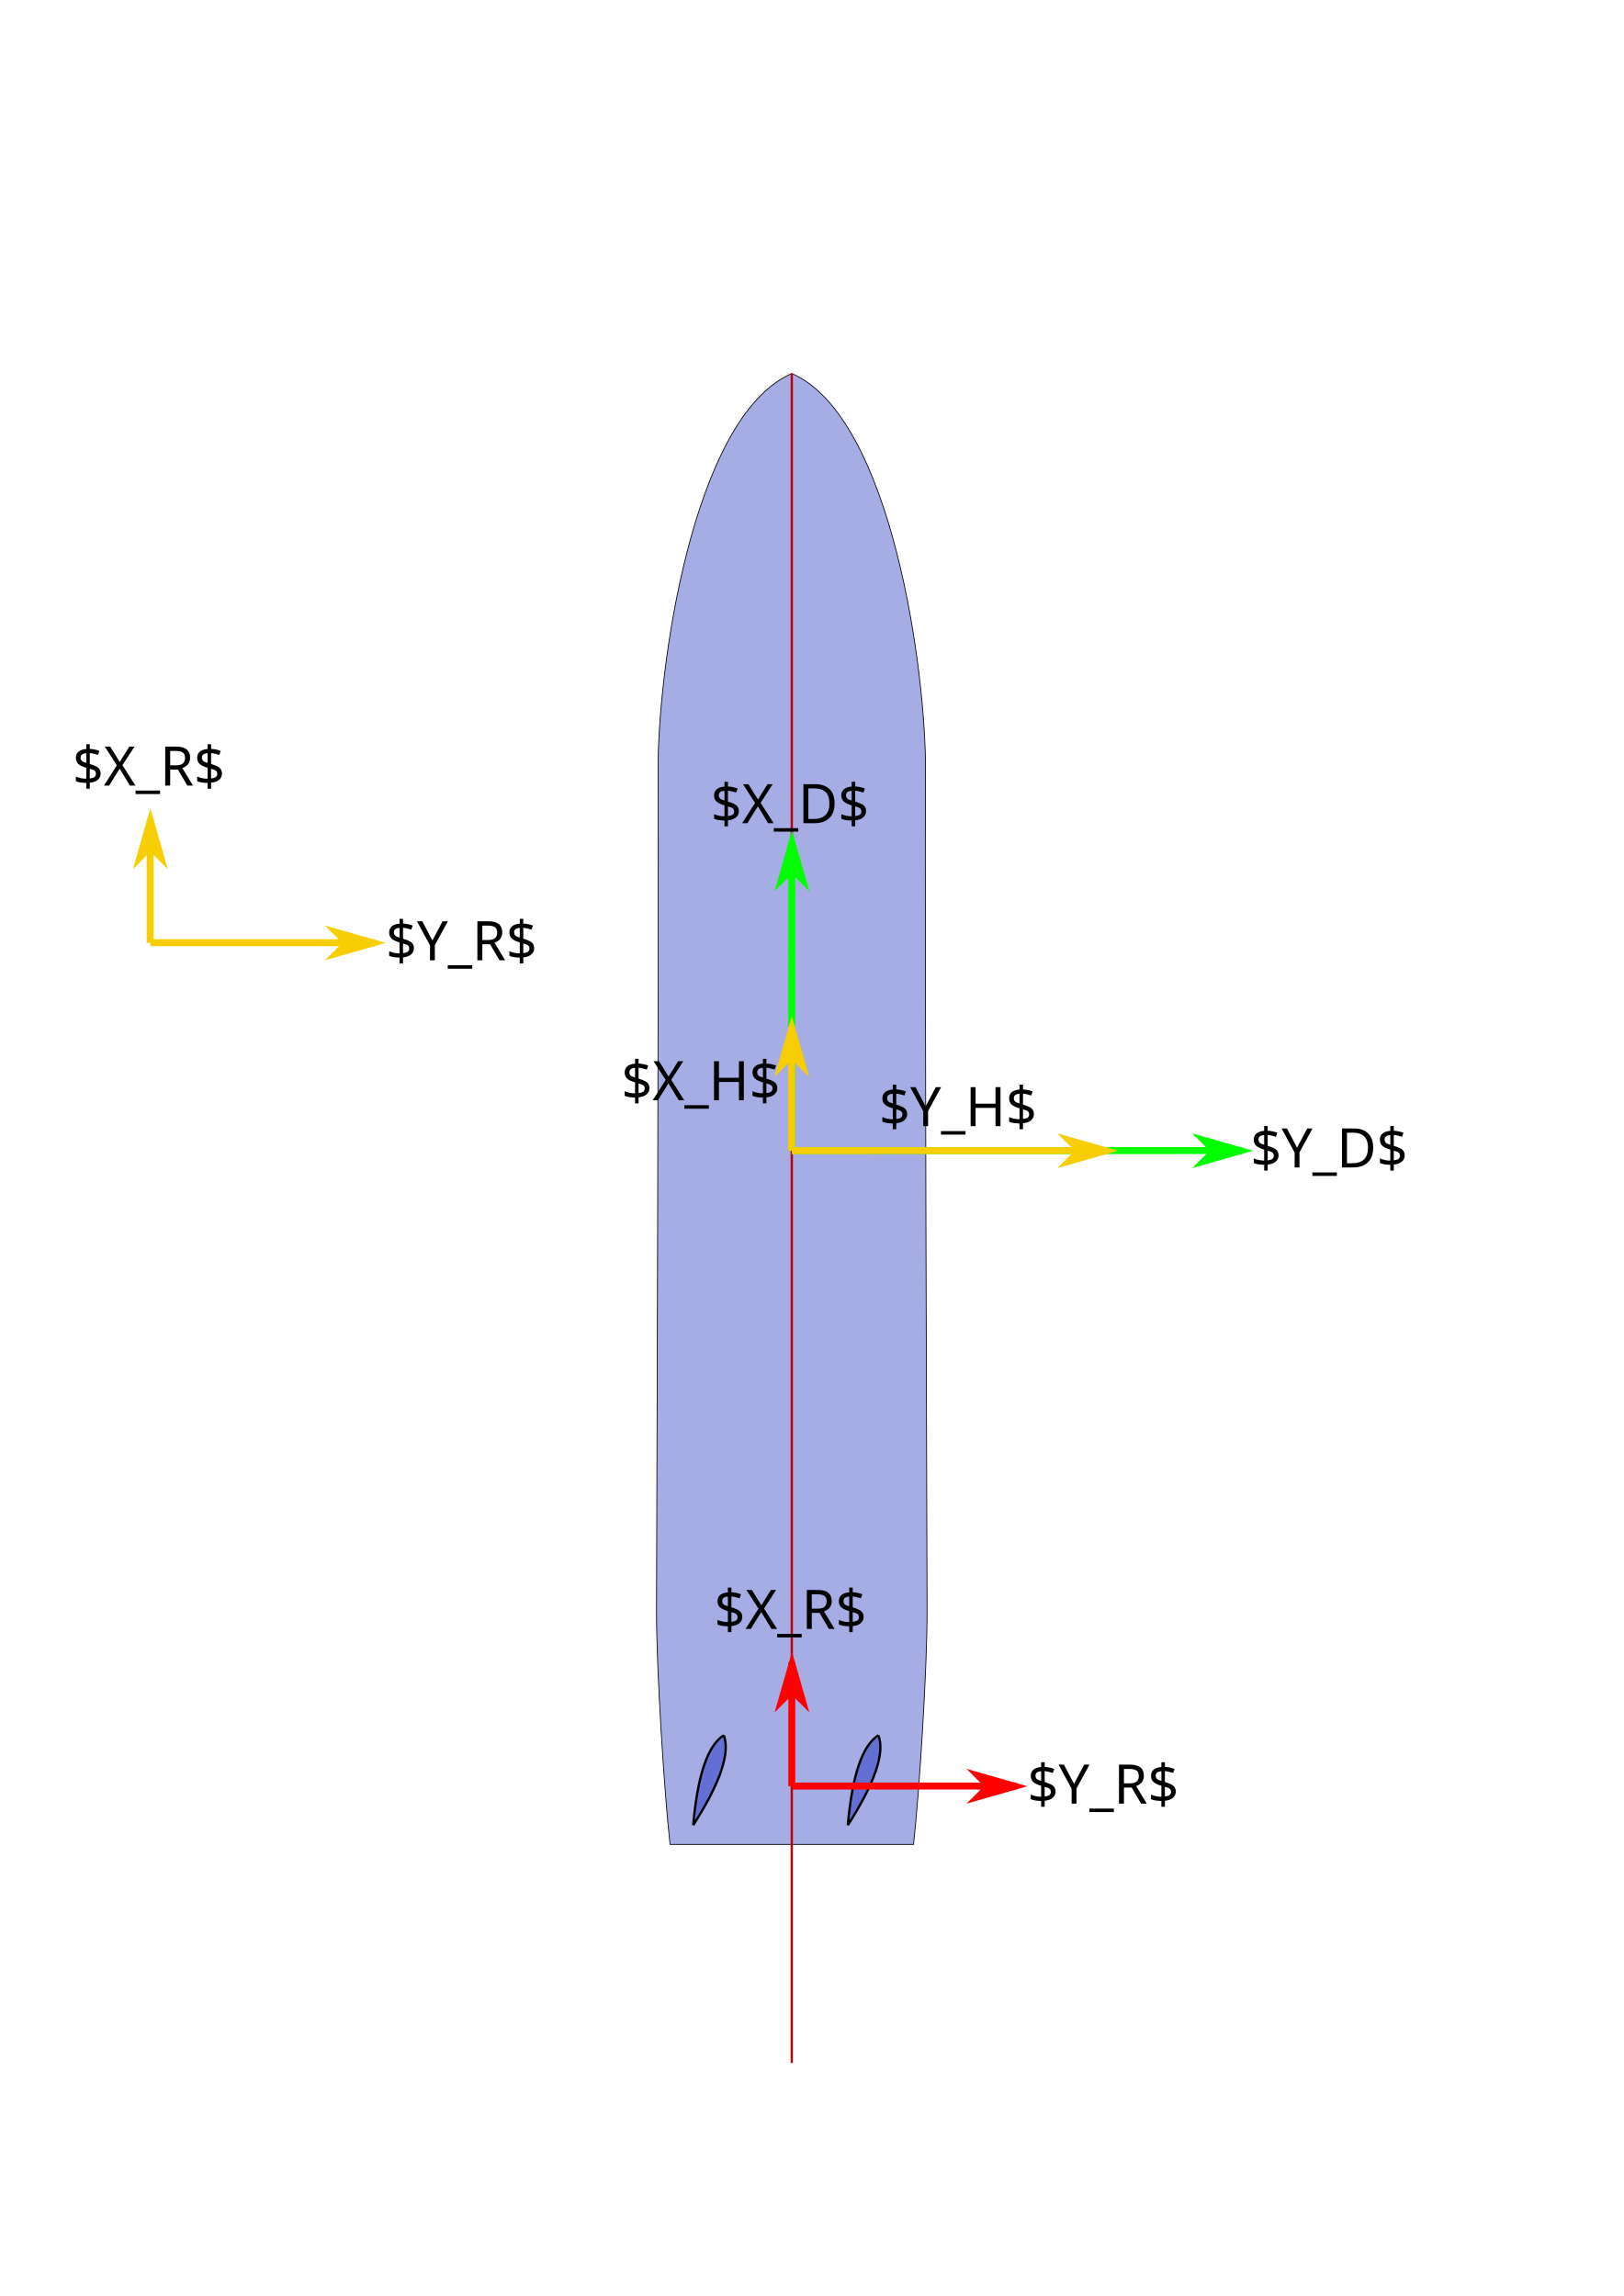
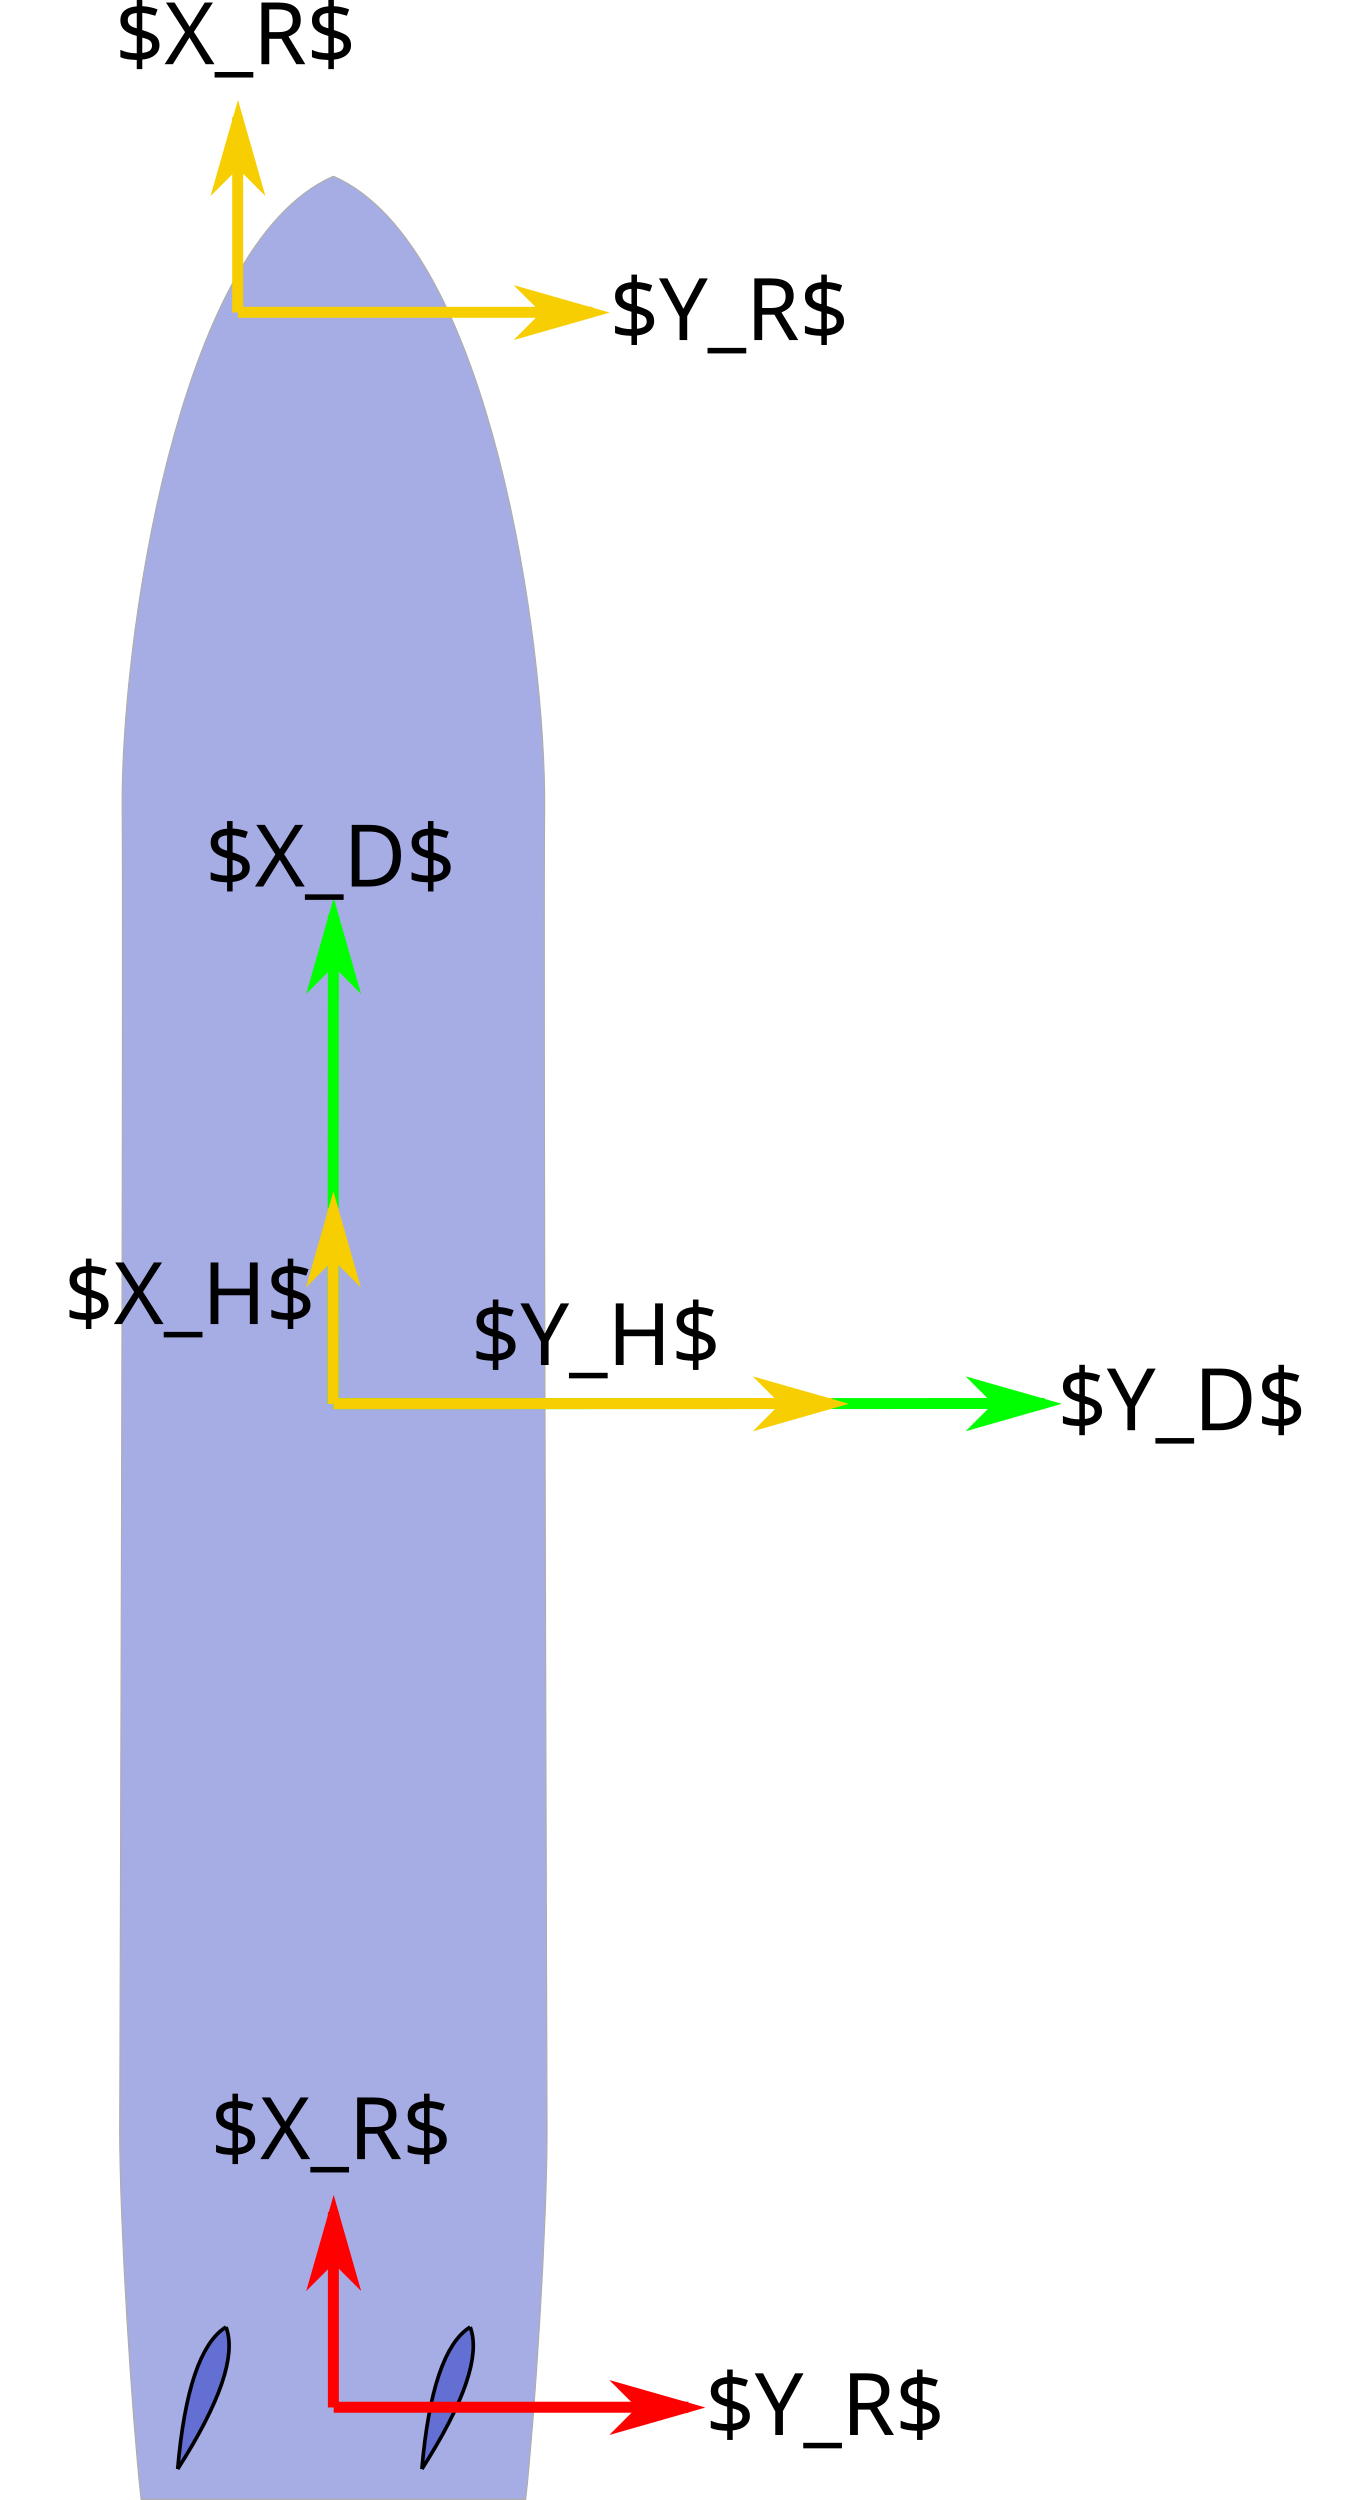
- <svg xmlns="http://www.w3.org/2000/svg" width="210mm" height="297mm" viewBox="0 0 210 297" version="1.1" id="svg5" xml:space="preserve">
+ <svg xmlns="http://www.w3.org/2000/svg" width="160mm" height="297mm" viewBox="0 0 160 297" version="1.1" id="svg5" xml:space="preserve">
  <defs id="defs2">
    <rect x="410.356" y="703.464" width="82.898" height="63.095" id="rect2929" />
    <rect x="166.453" y="700.889" width="81.197" height="44.333" id="rect11198" />
    <rect x="122.669" y="504.307" width="65.423" height="73.549" id="rect11068" />
    <rect x="410.356" y="703.464" width="82.898" height="63.095" id="rect3683" />
    <rect x="410.356" y="703.464" width="82.898" height="63.095" id="rect3738" />
    <rect x="410.356" y="703.464" width="82.898" height="63.095" id="rect3762" />
    <rect x="410.356" y="703.464" width="82.898" height="63.095" id="rect6978" />
    <rect x="410.356" y="703.464" width="82.898" height="63.095" id="rect8227" />
    <marker style="overflow:visible" id="Arrow1L" refX="4.696" refY="-0.027" orient="auto-start-reverse" markerWidth="8.75" markerHeight="5" viewBox="0 0 8.75 5" preserveAspectRatio="xMidYMid">
      <path style="fill:context-stroke;fill-rule:evenodd;stroke:none" d="M 0,0 5,-5 -12.5,0 5,5 Z" id="arrow1L" transform="scale(-0.5)" />
    </marker>
    <marker style="overflow:visible" id="Arrow1L-2" refX="4.696" refY="-0.027" orient="auto-start-reverse" markerWidth="8.75" markerHeight="5" viewBox="0 0 8.75 5" preserveAspectRatio="xMidYMid">
      <path style="fill:context-stroke;fill-rule:evenodd;stroke:none" d="M 0,0 5,-5 -12.5,0 5,5 Z" id="arrow1L-3" transform="scale(-0.5)" />
    </marker>
    <marker style="overflow:visible" id="Arrow1L-2-9" refX="4.696" refY="-0.027" orient="auto-start-reverse" markerWidth="8.75" markerHeight="5" viewBox="0 0 8.75 5" preserveAspectRatio="xMidYMid">
      <path style="fill:context-stroke;fill-rule:evenodd;stroke:none" d="M 0,0 5,-5 -12.5,0 5,5 Z" id="arrow1L-3-2" transform="scale(-0.5)" />
    </marker>
  </defs>
  <g id="layer1" style="display:inline">
-     <g id="g555">
-       <a id="a4772" style="stroke:#000000;stroke-opacity:1;fill:#7781d7;fill-opacity:0.652">
-         <path id="path1055" style="display:inline;fill:#7781d7;fill-opacity:0.652;stroke:#000000;stroke-width:0.1;stroke-linejoin:round;paint-order:markers fill stroke;stroke-opacity:1" d="m 84.909,208.336 c -0.014,7.599 1.001,23.553 1.75,30.249 h 15.747 15.747 c 0.749,-6.696 1.764,-22.65 1.75,-30.249 0,0 -0.322,-95.214 -0.2,-108.291 0.122,-13.077 -4.373,-46.129 -17.297,-51.729 -12.924,5.599 -17.419,38.652 -17.297,51.729 0.122,13.077 -0.2,108.291 -0.2,108.291 z" />
+     <g id="g555" transform="matrix(1.450481,0,0,1.450481,-108.9317,-49.13633)">
+       <a id="a4772" style="fill:#7781d7;fill-opacity:0.652;stroke:#adadad;stroke-opacity:1">
+         <path id="path1055" style="display:inline;fill:#7781d7;fill-opacity:0.652;stroke:#adadad;stroke-width:0.1;stroke-linejoin:round;stroke-opacity:1;paint-order:markers fill stroke" d="m 84.909,208.336 c -0.014,7.599 1.001,23.553 1.75,30.249 h 15.747 15.747 c 0.749,-6.696 1.764,-22.65 1.75,-30.249 0,0 -0.322,-95.214 -0.2,-108.291 0.122,-13.077 -4.373,-46.129 -17.297,-51.729 -12.924,5.599 -17.419,38.652 -17.297,51.729 0.122,13.077 -0.2,108.291 -0.2,108.291 z" />
      </a>
      <g id="g2726" transform="rotate(20,97.86245,269.0933)">
        <path id="path7777-0" style="display:inline;fill:#404ec7;fill-opacity:0.652;stroke:#000000;stroke-width:0.3;stroke-linejoin:round;stroke-dasharray:none;stroke-opacity:1" d="m 97.398,221.773 c 1.607,1.876 1.66,6.021 0.261,12.286 m -0.261,-12.286 c -1.526,1.942 -1.403,6.085 0.261,12.286" />
      </g>
      <g id="g2726-3" transform="rotate(20,87.86245,212.3805)" style="display:inline">
        <path id="path7777-0-5" style="display:inline;fill:#404ec7;fill-opacity:0.652;stroke:#000000;stroke-width:0.3;stroke-linejoin:round;stroke-dasharray:none;stroke-opacity:1" d="m 97.398,221.773 c 1.607,1.876 1.66,6.021 0.261,12.286 m -0.261,-12.286 c -1.526,1.942 -1.403,6.085 0.261,12.286" />
      </g>
-       <path style="display:inline;fill:#5a63fe;fill-opacity:1;stroke:#b90303;stroke-width:0.3;stroke-linejoin:round;stroke-dasharray:none;stroke-opacity:1;paint-order:markers fill stroke" d="M 102.406,48.317 V 266.857" id="path5693" />
+       <path style="display:none;fill:#5a63fe;fill-opacity:1;stroke:#b90303;stroke-width:0.3;stroke-linejoin:round;stroke-dasharray:none;stroke-opacity:1;paint-order:markers fill stroke" d="M 102.406,48.317 V 243.94" id="path5693" />
    </g>
    <g id="global_reference_frame" style="display:none" transform="translate(44.74468,-9.939022)">
      <path style="display:inline;fill:#000000;fill-opacity:0.652;stroke:#000000;stroke-width:0.5;stroke-linejoin:round;stroke-dasharray:none;stroke-opacity:1;marker-start:url(#Arrow1L-2)" d="m 57.661,106.229 v 52.551" id="path238" />
      <path style="display:inline;fill:#000000;fill-opacity:0.652;stroke:#000000;stroke-width:0.5;stroke-linejoin:round;stroke-dasharray:none;stroke-opacity:1;marker-start:url(#Arrow1L-2-9)" d="M 124.42,158.767 H 57.675" id="path238-7" />
    </g>
-     <g id="g6104">
-       <path style="display:inline;fill:#94952d;fill-opacity:0.652;stroke:#ff0001;stroke-width:0.9;stroke-linejoin:round;stroke-dasharray:none;stroke-opacity:1;marker-start:url(#Arrow1L)" d="m 102.406,215.044 0,16.015" id="V" />
+     <g id="g6104" transform="matrix(1.450481,0,0,1.450481,-108.9317,-49.13633)">
+       <path style="display:inline;fill:#94952d;fill-opacity:0.652;stroke:#ff0001;stroke-width:0.9;stroke-linejoin:round;stroke-dasharray:none;stroke-opacity:1;marker-start:url(#Arrow1L)" d="m 102.406,215.044 v 16.015" id="V" />
      <text xml:space="preserve" style="font-size:7.056px;line-height:1.5;font-family:'Baskerville Old Face';-inkscape-font-specification:'Baskerville Old Face, Normal';display:inline;fill:#000000;fill-opacity:1;stroke:none;stroke-width:0.3;stroke-linejoin:round;stroke-dasharray:none;stroke-opacity:1;paint-order:markers fill stroke" x="92.36" y="210.716" id="text5983">
        <tspan style="fill:#000000;fill-opacity:1;stroke:none;stroke-width:0.3" x="92.36" y="210.716" id="tspan6035">$X_R$</tspan>
      </text>
    </g>
-     <g id="g6276" transform="rotate(90,102.43,231.0596)">
-       <path style="display:inline;fill:#94952d;fill-opacity:0.652;stroke:#ff0001;stroke-width:0.9;stroke-linejoin:round;stroke-dasharray:none;stroke-opacity:1;marker-start:url(#Arrow1L)" d="m 102.406,202.01 0,29.049" id="path6270" />
+     <g id="g6276" transform="matrix(0,1.450481,-1.450481,0,374.7886,137.4385)">
+       <path style="display:inline;fill:#94952d;fill-opacity:0.652;stroke:#ff0001;stroke-width:0.9;stroke-linejoin:round;stroke-dasharray:none;stroke-opacity:1;marker-start:url(#Arrow1L)" d="m 102.406,202.01 v 29.049" id="path6270" />
      <text xml:space="preserve" style="font-size:7.056px;line-height:1.5;font-family:'Baskerville Old Face';-inkscape-font-specification:'Baskerville Old Face, Normal';display:inline;fill:#000000;fill-opacity:1;stroke:none;stroke-width:0.3;stroke-linejoin:round;stroke-dasharray:none;stroke-opacity:1;paint-order:markers fill stroke" x="-200.612" y="104.68" id="text6274" transform="rotate(-90)">
        <tspan style="fill:#000000;fill-opacity:1;stroke:none;stroke-width:0.3" x="-200.612" y="104.68" id="tspan6272">$Y_R$</tspan>
      </text>
    </g>
-     <g id="g6460" transform="rotate(90,115.4845,135.0222)">
+     <g id="g6460" transform="matrix(0,1.450481,-1.450481,0,363.4185,-111.4389)">
      <g id="g6477">
        <path style="display:inline;fill:#94952d;fill-opacity:0.652;stroke:#f6ce01;stroke-width:0.9;stroke-linejoin:round;stroke-dasharray:none;stroke-opacity:1;marker-start:url(#Arrow1L)" d="m 102.406,202.01 v 29.049" id="path6454" />
        <text xml:space="preserve" style="font-size:7.056px;line-height:1.5;font-family:'Baskerville Old Face';-inkscape-font-specification:'Baskerville Old Face, Normal';display:inline;fill:#000000;fill-opacity:1;stroke:none;stroke-width:0.3;stroke-linejoin:round;stroke-dasharray:none;stroke-opacity:1;paint-order:markers fill stroke" x="-200.612" y="104.68" id="text6458" transform="rotate(-90)">
          <tspan style="fill:#000000;fill-opacity:1;stroke:none;stroke-width:0.3" x="-200.612" y="104.68" id="tspan6456">$Y_R$</tspan>
        </text>
      </g>
      <g id="g6468" style="display:inline" transform="rotate(-90,102.43,231.0596)">
        <path style="display:inline;fill:#94952d;fill-opacity:0.652;stroke:#f6ce01;stroke-width:0.9;stroke-linejoin:round;stroke-dasharray:none;stroke-opacity:1;marker-start:url(#Arrow1L)" d="m 102.406,215.044 v 16.015" id="path6462" />
        <text xml:space="preserve" style="font-size:7.056px;line-height:1.5;font-family:'Baskerville Old Face';-inkscape-font-specification:'Baskerville Old Face, Normal';display:inline;fill:#000000;fill-opacity:1;stroke:none;stroke-width:0.3;stroke-linejoin:round;stroke-dasharray:none;stroke-opacity:1;paint-order:markers fill stroke" x="92.36" y="210.716" id="text6466">
          <tspan style="fill:#000000;fill-opacity:1;stroke:none;stroke-width:0.3" x="92.36" y="210.716" id="tspan6464">$X_R$</tspan>
        </text>
      </g>
    </g>
-     <g id="g6568" transform="rotate(90,143.5152,189.9504)">
+     <g id="g6568" transform="matrix(0,1.450481,-1.450481,0,374.7538,18.21703)">
      <g id="g6558">
        <path style="display:inline;fill:#94952d;fill-opacity:0.652;stroke:#00ff01;stroke-width:0.9;stroke-linejoin:round;stroke-dasharray:none;stroke-opacity:1;marker-start:url(#Arrow1L)" d="m 102.393,172.806 0.013,58.254" id="path6552" />
        <text xml:space="preserve" style="font-size:7.056px;line-height:1.5;font-family:'Baskerville Old Face';-inkscape-font-specification:'Baskerville Old Face, Normal';display:inline;fill:#000000;fill-opacity:1;stroke:none;stroke-width:0.3;stroke-linejoin:round;stroke-dasharray:none;stroke-opacity:1;paint-order:markers fill stroke" x="-171.745" y="104.582" id="text6556" transform="rotate(-90)">
          <tspan style="fill:#000000;fill-opacity:1;stroke:none;stroke-width:0.3" x="-171.745" y="104.582" id="tspan6554">$Y_D$</tspan>
        </text>
      </g>
      <g id="g6566" style="display:inline" transform="rotate(-90,102.43,231.0596)">
        <path style="display:inline;fill:#00952d;fill-opacity:0.652;stroke:#00ff01;stroke-width:0.9;stroke-linejoin:round;stroke-dasharray:none;stroke-opacity:1;marker-start:url(#Arrow1L)" d="m 102.43,191.007 -0.024,40.052" id="path6560" />
        <text xml:space="preserve" style="font-size:7.056px;line-height:1.5;font-family:'Baskerville Old Face';-inkscape-font-specification:'Baskerville Old Face, Normal';display:inline;fill:#000000;fill-opacity:1;stroke:none;stroke-width:0.3;stroke-linejoin:round;stroke-dasharray:none;stroke-opacity:1;paint-order:markers fill stroke" x="91.941" y="188.679" id="text6564">
          <tspan style="fill:#000000;fill-opacity:1;stroke:none;stroke-width:0.3" x="91.941" y="188.679" id="tspan6570">$X_D$</tspan>
        </text>
      </g>
    </g>
-     <g id="g6495" transform="rotate(90,143.5152,189.9504)" style="display:inline">
+     <g id="g6495" transform="matrix(0,1.450481,-1.450481,0,374.7538,18.21703)" style="display:inline">
      <g id="g6485">
        <path style="display:inline;fill:#94952d;fill-opacity:0.652;stroke:#f6ce01;stroke-width:0.9;stroke-linejoin:round;stroke-dasharray:none;stroke-opacity:1;marker-start:url(#Arrow1L)" d="m 102.393,190.239 0.013,40.82" id="path6479" />
        <text xml:space="preserve" style="font-size:7.056px;line-height:1.5;font-family:'Baskerville Old Face';-inkscape-font-specification:'Baskerville Old Face, Normal';display:inline;fill:#000000;fill-opacity:1;stroke:none;stroke-width:0.3;stroke-linejoin:round;stroke-dasharray:none;stroke-opacity:1;paint-order:markers fill stroke" x="-219.783" y="99.239" id="text6483" transform="rotate(-90)">
          <tspan style="fill:#000000;fill-opacity:1;stroke:none;stroke-width:0.3" x="-219.783" y="99.239" id="tspan6481">$Y_H$</tspan>
        </text>
      </g>
      <g id="g6493" style="display:inline" transform="rotate(-90,102.43,231.0596)">
        <path style="display:inline;fill:#94952d;fill-opacity:0.652;stroke:#f6ce01;stroke-width:0.9;stroke-linejoin:round;stroke-dasharray:none;stroke-opacity:1;marker-start:url(#Arrow1L)" d="m 102.406,215.044 v 16.015" id="path6487" />
        <text xml:space="preserve" style="font-size:7.056px;line-height:1.5;font-family:'Baskerville Old Face';-inkscape-font-specification:'Baskerville Old Face, Normal';display:inline;fill:#000000;fill-opacity:1;stroke:none;stroke-width:0.3;stroke-linejoin:round;stroke-dasharray:none;stroke-opacity:1;paint-order:markers fill stroke" x="80.378" y="224.516" id="text6491">
          <tspan style="fill:#000000;fill-opacity:1;stroke:none;stroke-width:0.3" x="80.378" y="224.516" id="tspan6489">$X_H$</tspan>
        </text>
      </g>
    </g>
  </g>
</svg>
